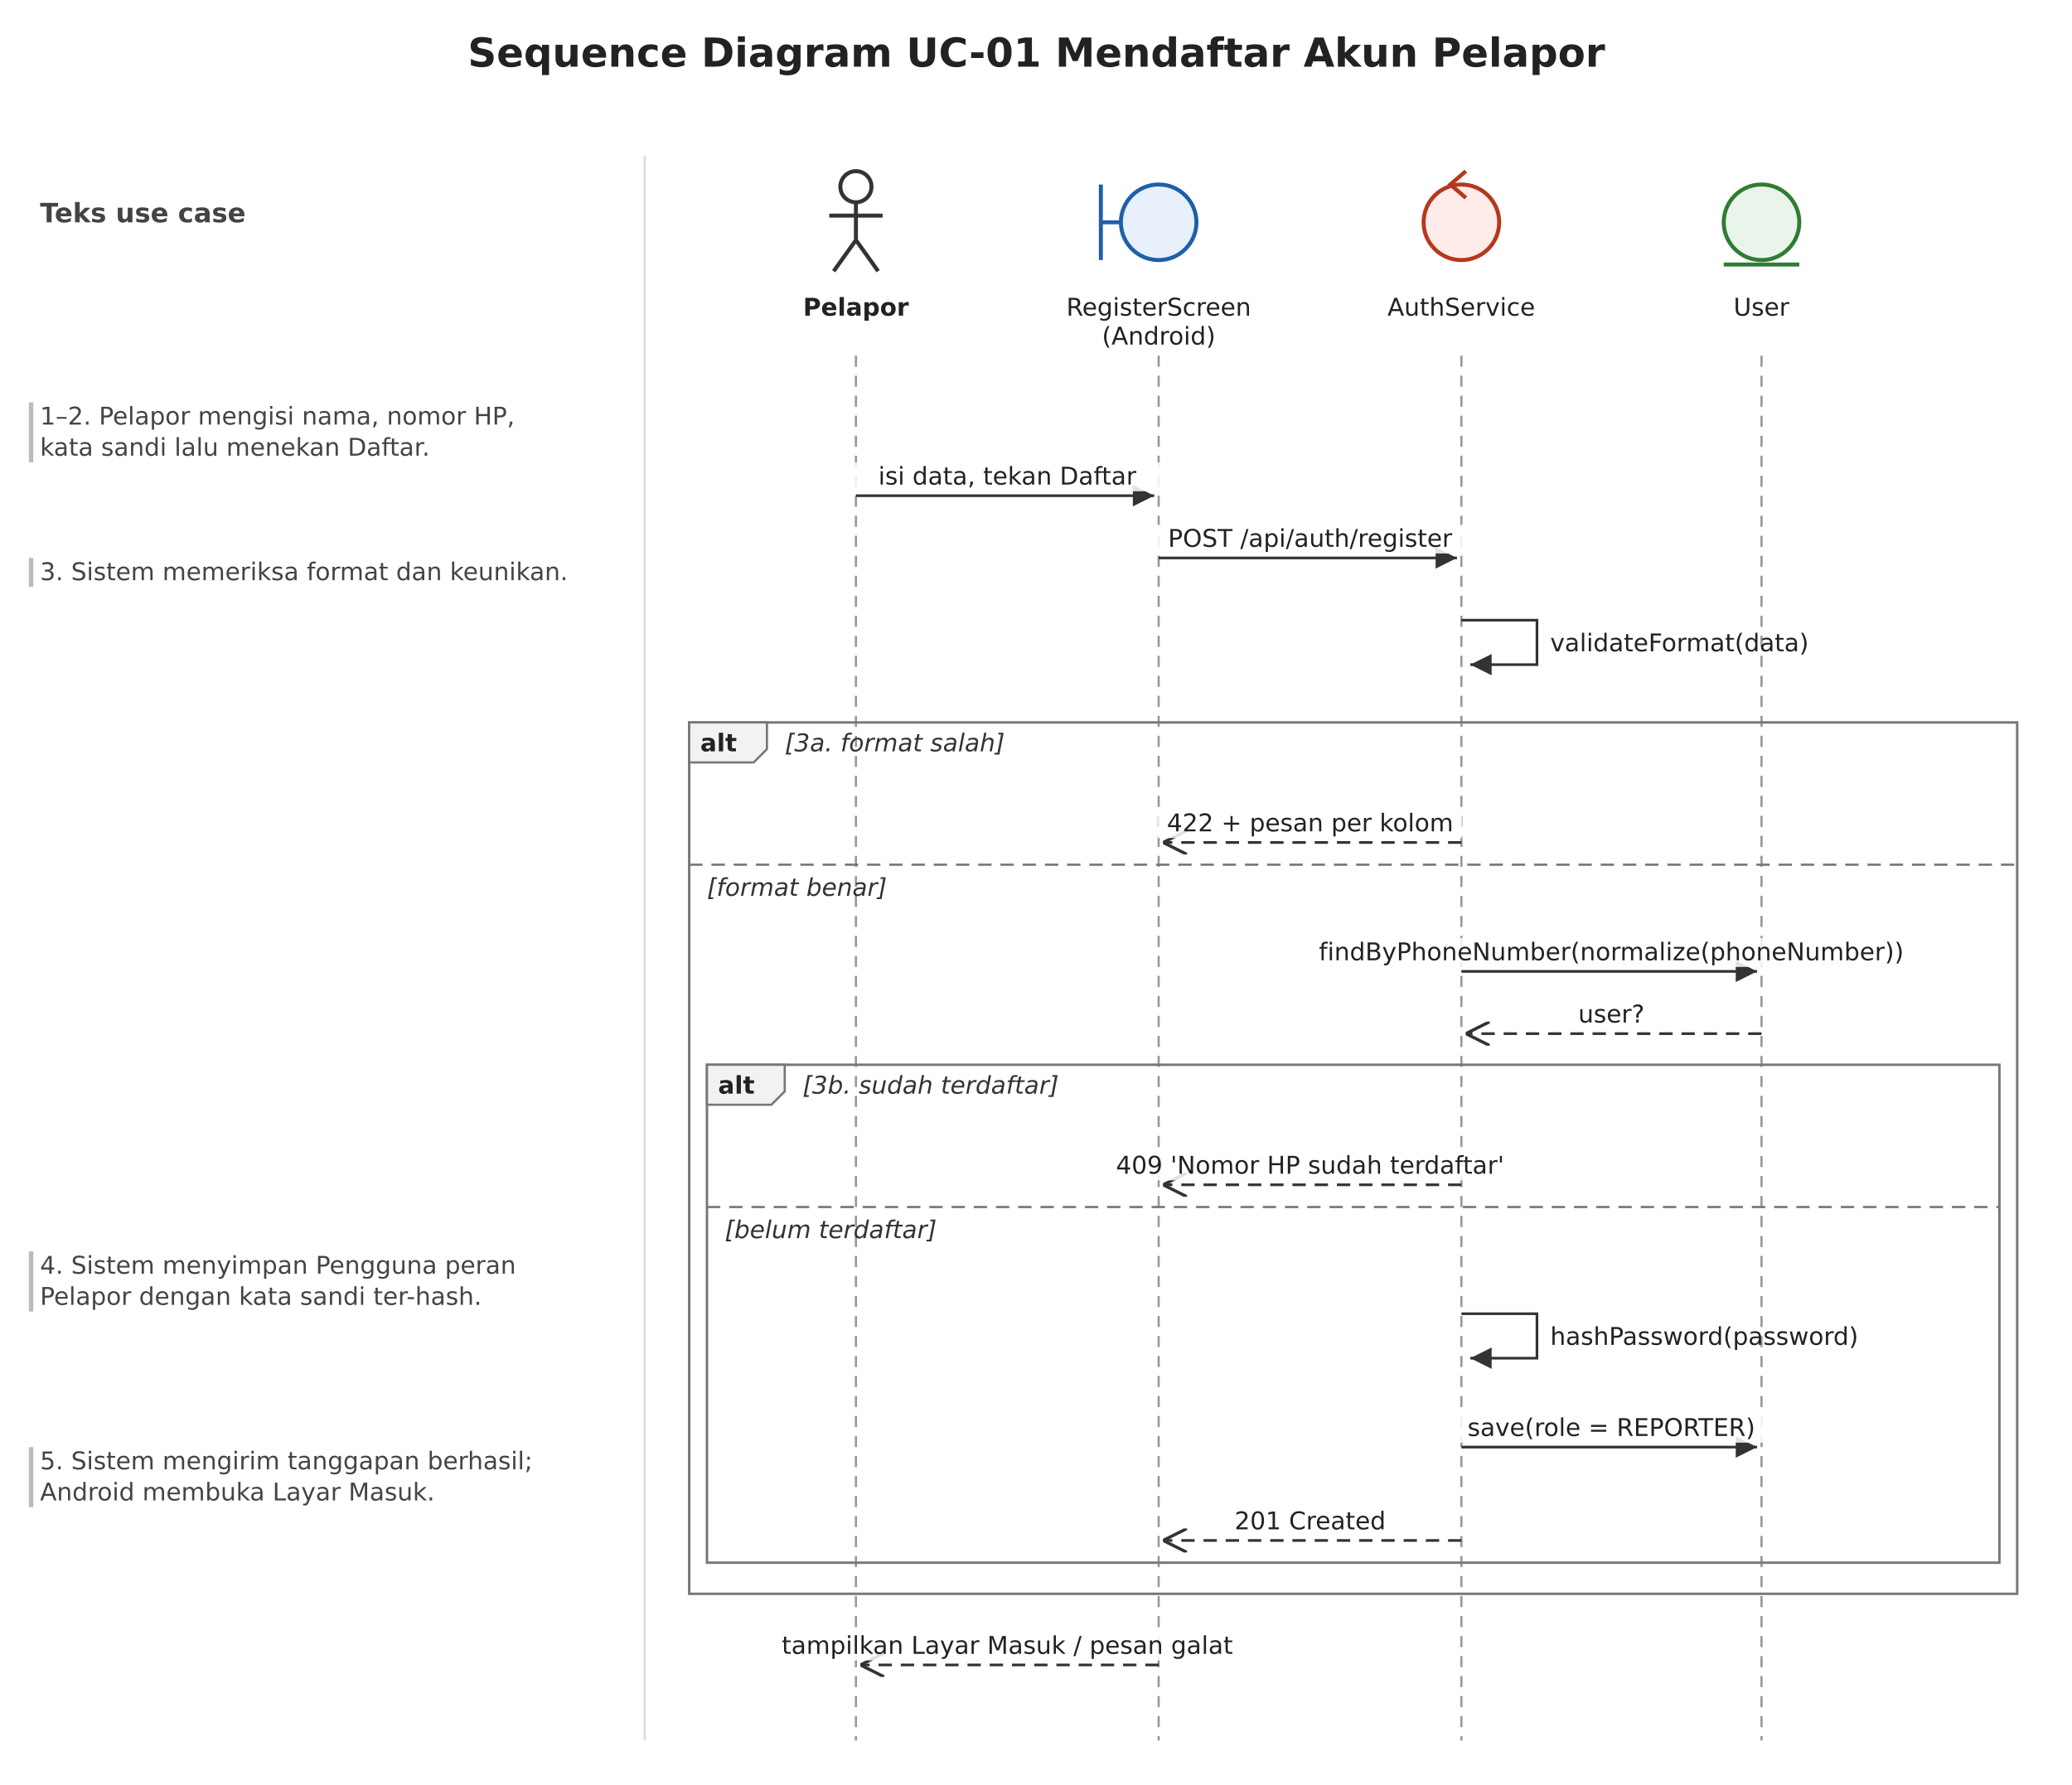
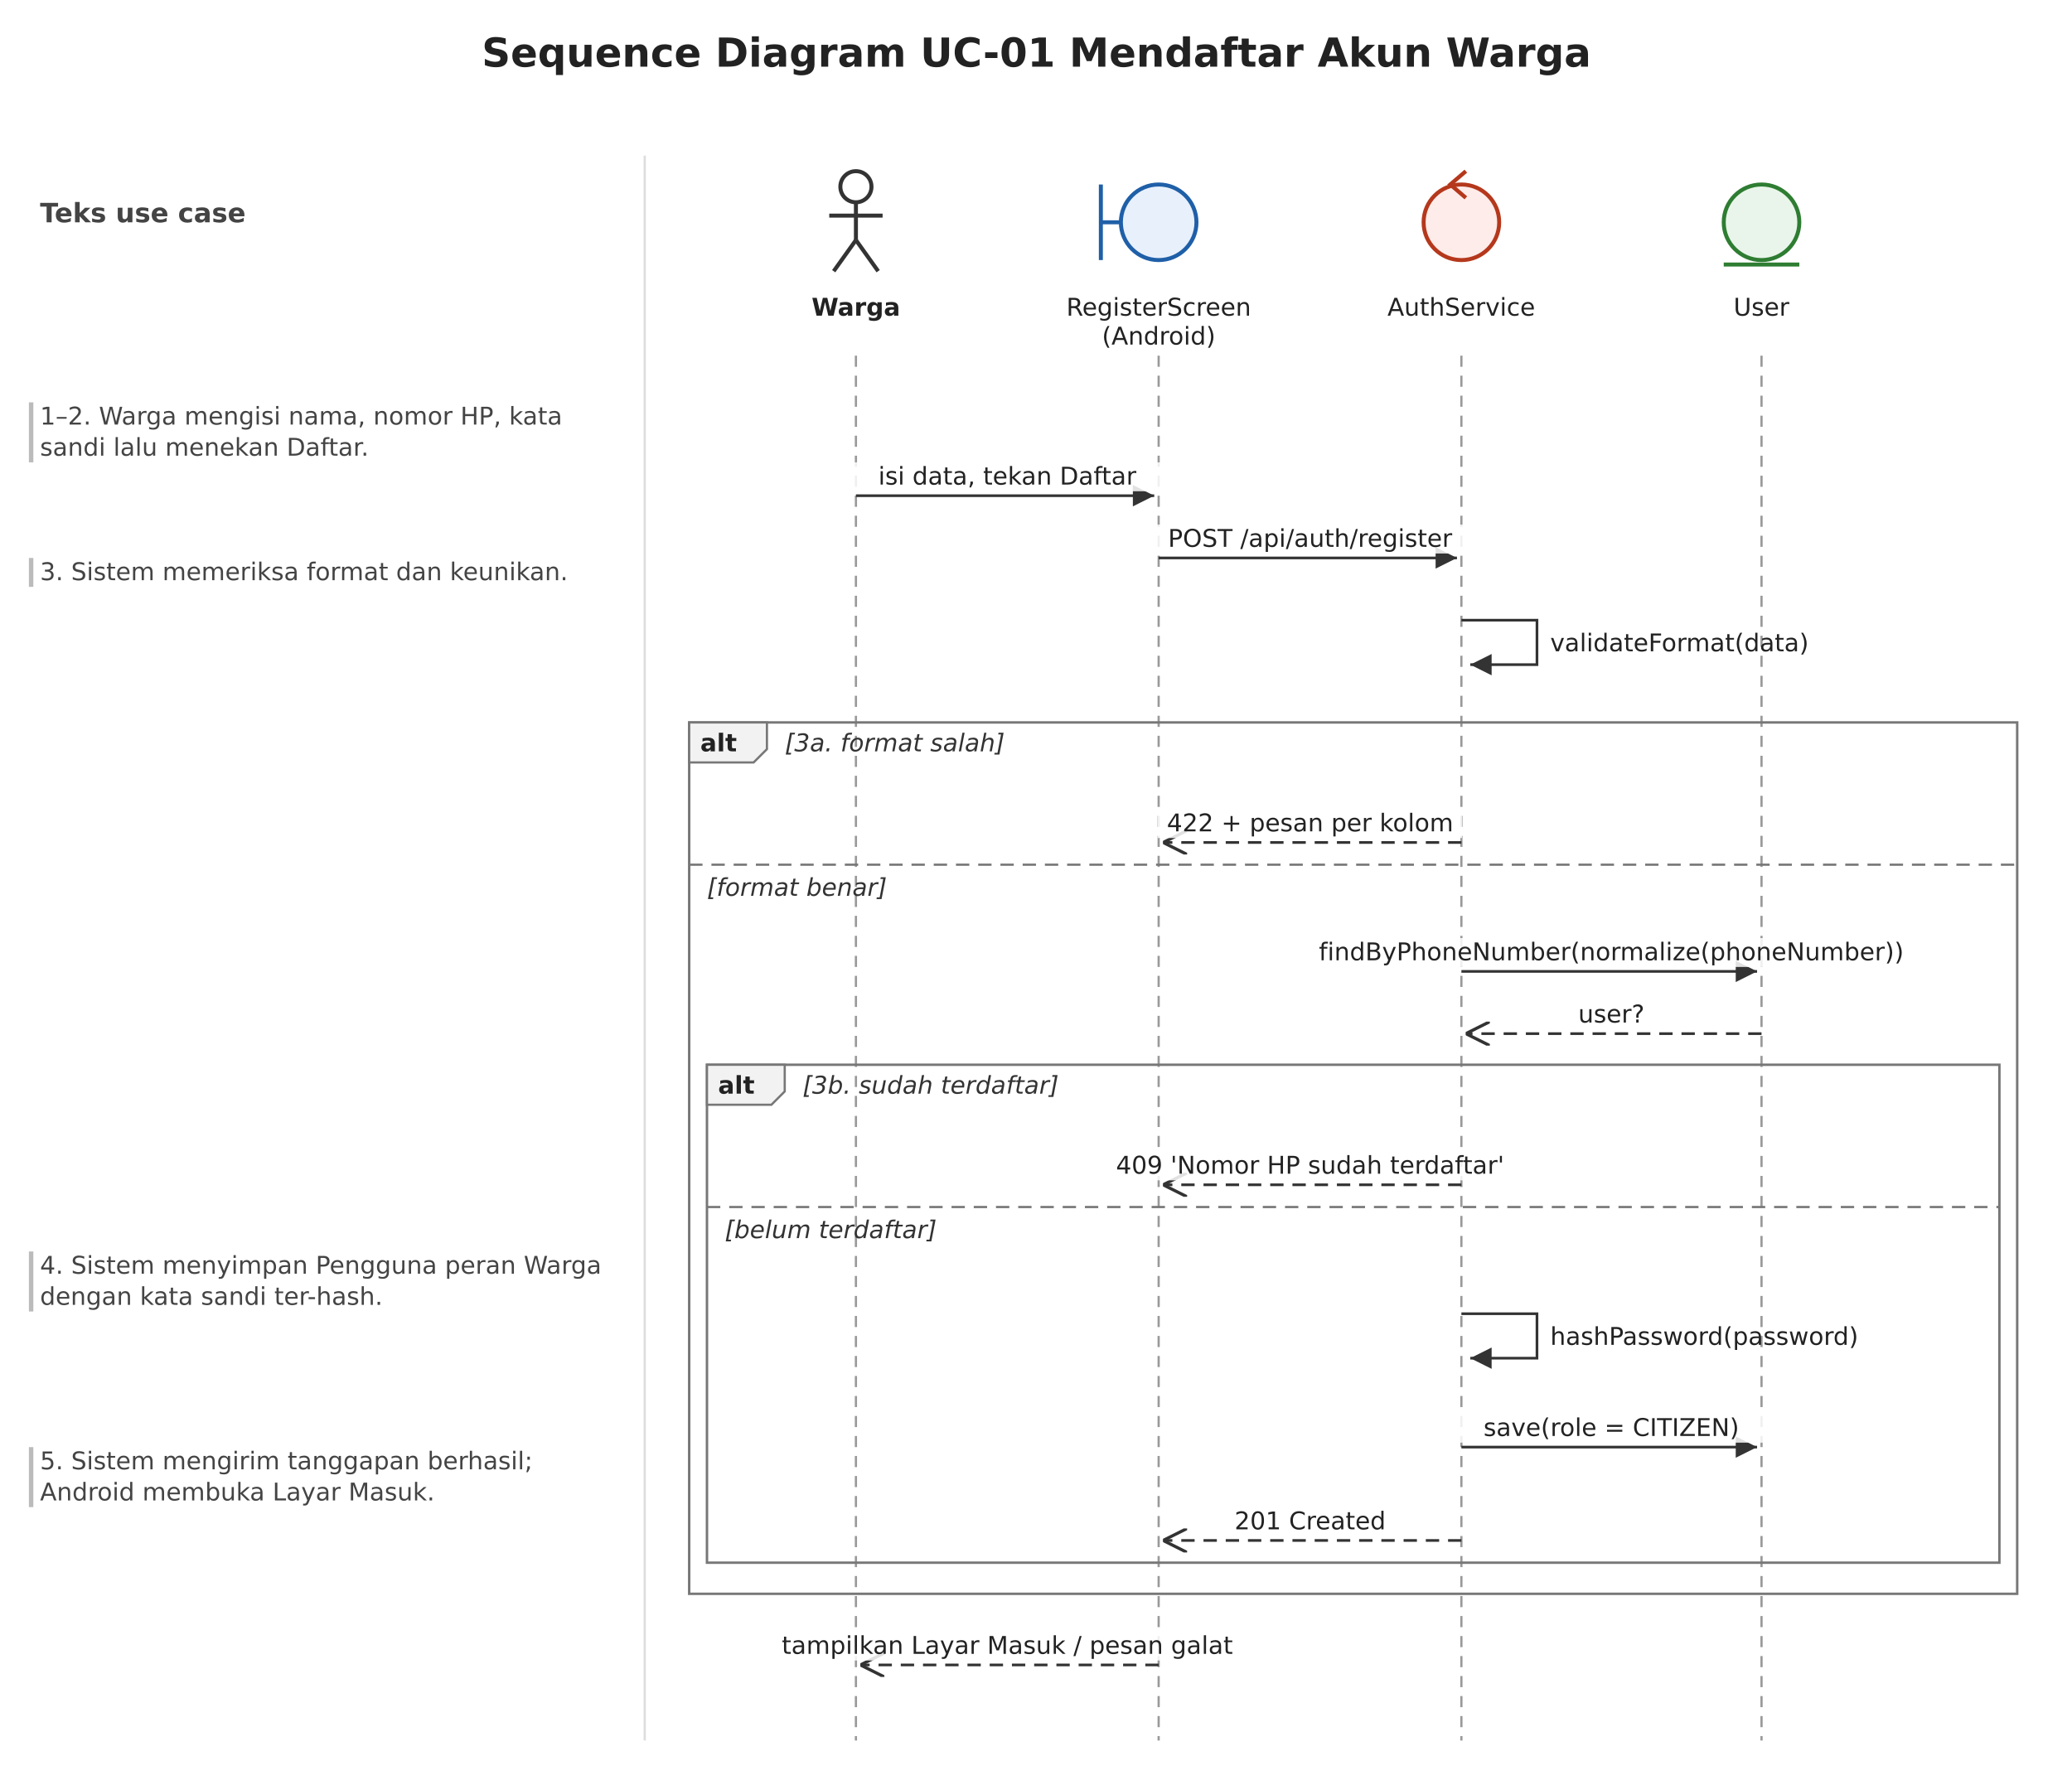
<svg xmlns="http://www.w3.org/2000/svg" width="932" height="803" viewBox="0 0 932 803">
  <defs>
    <marker id="ar" viewBox="0 0 10 10" refX="10" refY="5" markerWidth="8" markerHeight="8" orient="auto">
      <path d="M0,0 L10,5 L0,10 z" fill="#333" />
    </marker>
    <marker id="aro" viewBox="0 0 10 10" refX="10" refY="5" markerWidth="9" markerHeight="9" orient="auto">
      <path d="M0,0 L10,5 L0,10" fill="none" stroke="#333" stroke-width="1.3" />
    </marker>
  </defs>
  <rect width="100%" height="100%" fill="#fff" />
-   <text x="466.2" y="30.0" font-family="DejaVu Sans, Arial, sans-serif" font-size="18" text-anchor="middle" font-weight="bold" fill="#222">Sequence Diagram UC-01 Mendaftar Akun Pelapor</text>
+   <text x="466.2" y="30.0" font-family="DejaVu Sans, Arial, sans-serif" font-size="18" text-anchor="middle" font-weight="bold" fill="#222">Sequence Diagram UC-01 Mendaftar Akun Warga</text>
  <line x1="385.0" y1="160" x2="385.0" y2="783" stroke="#999" stroke-dasharray="5 4" />
  <g stroke="#333" stroke-width="1.8" fill="none">
    <circle cx="385.0" cy="84" r="7" />
    <line x1="385.0" y1="91" x2="385.0" y2="108" />
    <line x1="373.0" y1="97" x2="397.0" y2="97" />
    <line x1="385.0" y1="108" x2="375.0" y2="122" />
    <line x1="385.0" y1="108" x2="395.0" y2="122" />
  </g>
-   <text x="385.0" y="142.0" font-family="DejaVu Sans, Arial, sans-serif" font-size="11" text-anchor="middle" font-weight="bold" fill="#222">Pelapor</text>
+   <text x="385.0" y="142.0" font-family="DejaVu Sans, Arial, sans-serif" font-size="11" text-anchor="middle" font-weight="bold" fill="#222">Warga</text>
  <line x1="521.173" y1="160" x2="521.173" y2="783" stroke="#999" stroke-dasharray="5 4" />
  <g stroke="#1f5fa8" stroke-width="1.8">
    <circle cx="521.173" cy="100" r="17" fill="#e8f0fb" />
    <line x1="495.173" y1="83" x2="495.173" y2="117" />
    <line x1="495.173" y1="100" x2="504.173" y2="100" />
  </g>
  <text x="521.2" y="142.0" font-family="DejaVu Sans, Arial, sans-serif" font-size="11" text-anchor="middle" font-weight="normal" fill="#222">RegisterScreen</text>
  <text x="521.2" y="155.0" font-family="DejaVu Sans, Arial, sans-serif" font-size="11" text-anchor="middle" font-weight="normal" fill="#222">(Android)</text>
  <line x1="657.345" y1="160" x2="657.345" y2="783" stroke="#999" stroke-dasharray="5 4" />
  <g stroke="#b5381c" stroke-width="1.8">
    <circle cx="657.345" cy="100" r="17" fill="#fdecea" />
    <path d="M659.345,77 L652.345,83 L659.345,89" fill="none" />
  </g>
  <text x="657.3" y="142.0" font-family="DejaVu Sans, Arial, sans-serif" font-size="11" text-anchor="middle" font-weight="normal" fill="#222">AuthService</text>
  <line x1="792.345" y1="160" x2="792.345" y2="783" stroke="#999" stroke-dasharray="5 4" />
  <g stroke="#2e7d32" stroke-width="1.8">
    <circle cx="792.345" cy="100" r="17" fill="#e9f5ea" />
    <line x1="775.345" y1="119" x2="809.345" y2="119" />
  </g>
  <text x="792.3" y="142.0" font-family="DejaVu Sans, Arial, sans-serif" font-size="11" text-anchor="middle" font-weight="normal" fill="#222">User</text>
  <rect x="310" y="325" width="597.345" height="392" fill="none" stroke="#777" stroke-width="1.1" />
  <rect x="318" y="479" width="581.345" height="224" fill="none" stroke="#777" stroke-width="1.1" />
-   <text x="18.0" y="191.0" font-family="DejaVu Sans, Arial, sans-serif" font-size="11" text-anchor="start" font-weight="normal" fill="#444">1–2. Pelapor mengisi nama, nomor HP,</text>
-   <text x="18.0" y="205.0" font-family="DejaVu Sans, Arial, sans-serif" font-size="11" text-anchor="start" font-weight="normal" fill="#444">kata sandi lalu menekan Daftar.</text>
+   <text x="18.0" y="191.0" font-family="DejaVu Sans, Arial, sans-serif" font-size="11" text-anchor="start" font-weight="normal" fill="#444">1–2. Warga mengisi nama, nomor HP, kata</text>
+   <text x="18.0" y="205.0" font-family="DejaVu Sans, Arial, sans-serif" font-size="11" text-anchor="start" font-weight="normal" fill="#444">sandi lalu menekan Daftar.</text>
  <line x1="14" y1="181" x2="14" y2="208" stroke="#bbb" stroke-width="2" />
  <line x1="385.0" y1="223" x2="519.173" y2="223" stroke="#333" stroke-width="1.2" marker-end="url(#ar)" />
  <rect x="380.6" y="208" width="145.0" height="13" fill="#fff" opacity="0.85" />
  <text x="453.1" y="218.0" font-family="DejaVu Sans, Arial, sans-serif" font-size="11" text-anchor="middle" font-weight="normal" fill="#222">isi data, tekan Daftar</text>
  <line x1="521.173" y1="251" x2="655.345" y2="251" stroke="#333" stroke-width="1.2" marker-end="url(#ar)" />
  <rect x="510.7" y="236" width="157.1" height="13" fill="#fff" opacity="0.85" />
  <text x="589.3" y="246.0" font-family="DejaVu Sans, Arial, sans-serif" font-size="11" text-anchor="middle" font-weight="normal" fill="#222">POST /api/auth/register</text>
  <text x="18.0" y="261.0" font-family="DejaVu Sans, Arial, sans-serif" font-size="11" text-anchor="start" font-weight="normal" fill="#444">3. Sistem memeriksa format dan keunikan.</text>
  <line x1="14" y1="251" x2="14" y2="264" stroke="#bbb" stroke-width="2" />
  <path d="M657.345,279 h34 v20 H661.345" fill="none" stroke="#333" stroke-width="1.2" marker-end="url(#ar)" />
  <text x="697.3" y="293.0" font-family="DejaVu Sans, Arial, sans-serif" font-size="11" text-anchor="start" font-weight="normal" fill="#222">validateFormat(data)</text>
  <line x1="657.345" y1="379" x2="523.173" y2="379" stroke="#333" stroke-width="1.2" stroke-dasharray="6 4" marker-end="url(#aro)" />
  <rect x="520.8" y="364" width="136.8" height="13" fill="#fff" opacity="0.85" />
  <text x="589.3" y="374.0" font-family="DejaVu Sans, Arial, sans-serif" font-size="11" text-anchor="middle" font-weight="normal" fill="#222">422 + pesan per kolom</text>
  <line x1="657.345" y1="437" x2="790.345" y2="437" stroke="#333" stroke-width="1.2" marker-end="url(#ar)" />
  <rect x="589.4" y="422" width="270.9" height="13" fill="#fff" opacity="0.85" />
  <text x="724.8" y="432.0" font-family="DejaVu Sans, Arial, sans-serif" font-size="11" text-anchor="middle" font-weight="normal" fill="#222">findByPhoneNumber(normalize(phoneNumber))</text>
  <line x1="792.345" y1="465" x2="659.345" y2="465" stroke="#333" stroke-width="1.2" stroke-dasharray="6 4" marker-end="url(#aro)" />
  <rect x="707.0" y="450" width="35.6" height="13" fill="#fff" opacity="0.85" />
  <text x="724.8" y="460.0" font-family="DejaVu Sans, Arial, sans-serif" font-size="11" text-anchor="middle" font-weight="normal" fill="#222">user?</text>
  <line x1="657.345" y1="533" x2="523.173" y2="533" stroke="#333" stroke-width="1.2" stroke-dasharray="6 4" marker-end="url(#aro)" />
  <rect x="489.5" y="518" width="199.4" height="13" fill="#fff" opacity="0.85" />
  <text x="589.3" y="528.0" font-family="DejaVu Sans, Arial, sans-serif" font-size="11" text-anchor="middle" font-weight="normal" fill="#222">409 'Nomor HP sudah terdaftar'</text>
-   <text x="18.0" y="573.0" font-family="DejaVu Sans, Arial, sans-serif" font-size="11" text-anchor="start" font-weight="normal" fill="#444">4. Sistem menyimpan Pengguna peran</text>
-   <text x="18.0" y="587.0" font-family="DejaVu Sans, Arial, sans-serif" font-size="11" text-anchor="start" font-weight="normal" fill="#444">Pelapor dengan kata sandi ter-hash.</text>
+   <text x="18.0" y="573.0" font-family="DejaVu Sans, Arial, sans-serif" font-size="11" text-anchor="start" font-weight="normal" fill="#444">4. Sistem menyimpan Pengguna peran Warga</text>
+   <text x="18.0" y="587.0" font-family="DejaVu Sans, Arial, sans-serif" font-size="11" text-anchor="start" font-weight="normal" fill="#444">dengan kata sandi ter-hash.</text>
  <line x1="14" y1="563" x2="14" y2="590" stroke="#bbb" stroke-width="2" />
  <path d="M657.345,591 h34 v20 H661.345" fill="none" stroke="#333" stroke-width="1.2" marker-end="url(#ar)" />
  <text x="697.3" y="605.0" font-family="DejaVu Sans, Arial, sans-serif" font-size="11" text-anchor="start" font-weight="normal" fill="#222">hashPassword(password)</text>
  <line x1="657.345" y1="651" x2="790.345" y2="651" stroke="#333" stroke-width="1.2" marker-end="url(#ar)" />
-   <rect x="648.8" y="636" width="152.0" height="13" fill="#fff" opacity="0.85" />
-   <text x="724.8" y="646.0" font-family="DejaVu Sans, Arial, sans-serif" font-size="11" text-anchor="middle" font-weight="normal" fill="#222">save(role = REPORTER)</text>
+   <rect x="653.0" y="636" width="143.8" height="13" fill="#fff" opacity="0.85" />
+   <text x="724.8" y="646.0" font-family="DejaVu Sans, Arial, sans-serif" font-size="11" text-anchor="middle" font-weight="normal" fill="#222">save(role = CITIZEN)</text>
  <text x="18.0" y="661.0" font-family="DejaVu Sans, Arial, sans-serif" font-size="11" text-anchor="start" font-weight="normal" fill="#444">5. Sistem mengirim tanggapan berhasil;</text>
  <text x="18.0" y="675.0" font-family="DejaVu Sans, Arial, sans-serif" font-size="11" text-anchor="start" font-weight="normal" fill="#444">Android membuka Layar Masuk.</text>
  <line x1="14" y1="651" x2="14" y2="678" stroke="#bbb" stroke-width="2" />
  <line x1="657.345" y1="693" x2="523.173" y2="693" stroke="#333" stroke-width="1.2" stroke-dasharray="6 4" marker-end="url(#aro)" />
  <rect x="551.5" y="678" width="75.5" height="13" fill="#fff" opacity="0.85" />
  <text x="589.3" y="688.0" font-family="DejaVu Sans, Arial, sans-serif" font-size="11" text-anchor="middle" font-weight="normal" fill="#222">201 Created</text>
  <path d="M318,479 h34.975 v12 l-6,6 H318 z" fill="#f2f2f2" stroke="#777" />
  <text x="323.0" y="492.0" font-family="DejaVu Sans, Arial, sans-serif" font-size="11" text-anchor="start" font-weight="bold" fill="#222">alt</text>
  <text x="361.0" y="492.0" font-family="DejaVu Sans, Arial, sans-serif" font-size="11" text-anchor="start" font-weight="normal" fill="#333" font-style="italic">[3b. sudah terdaftar]</text>
  <line x1="318" y1="543" x2="899.345" y2="543" stroke="#777" stroke-dasharray="6 4" />
  <text x="326.0" y="557.0" font-family="DejaVu Sans, Arial, sans-serif" font-size="11" text-anchor="start" font-weight="normal" fill="#333" font-style="italic">[belum terdaftar]</text>
  <path d="M310,325 h34.975 v12 l-6,6 H310 z" fill="#f2f2f2" stroke="#777" />
  <text x="315.0" y="338.0" font-family="DejaVu Sans, Arial, sans-serif" font-size="11" text-anchor="start" font-weight="bold" fill="#222">alt</text>
  <text x="353.0" y="338.0" font-family="DejaVu Sans, Arial, sans-serif" font-size="11" text-anchor="start" font-weight="normal" fill="#333" font-style="italic">[3a. format salah]</text>
  <line x1="310" y1="389" x2="907.345" y2="389" stroke="#777" stroke-dasharray="6 4" />
  <text x="318.0" y="403.0" font-family="DejaVu Sans, Arial, sans-serif" font-size="11" text-anchor="start" font-weight="normal" fill="#333" font-style="italic">[format benar]</text>
  <line x1="521.173" y1="749" x2="387.0" y2="749" stroke="#333" stroke-width="1.2" stroke-dasharray="6 4" marker-end="url(#aro)" />
  <rect x="338.5" y="734" width="229.2" height="13" fill="#fff" opacity="0.85" />
  <text x="453.1" y="744.0" font-family="DejaVu Sans, Arial, sans-serif" font-size="11" text-anchor="middle" font-weight="normal" fill="#222">tampilkan Layar Masuk / pesan galat</text>
  <text x="18.0" y="100.0" font-family="DejaVu Sans, Arial, sans-serif" font-size="12" text-anchor="start" font-weight="bold" fill="#444">Teks use case</text>
  <line x1="290" y1="70" x2="290" y2="783" stroke="#ddd" />
</svg>
